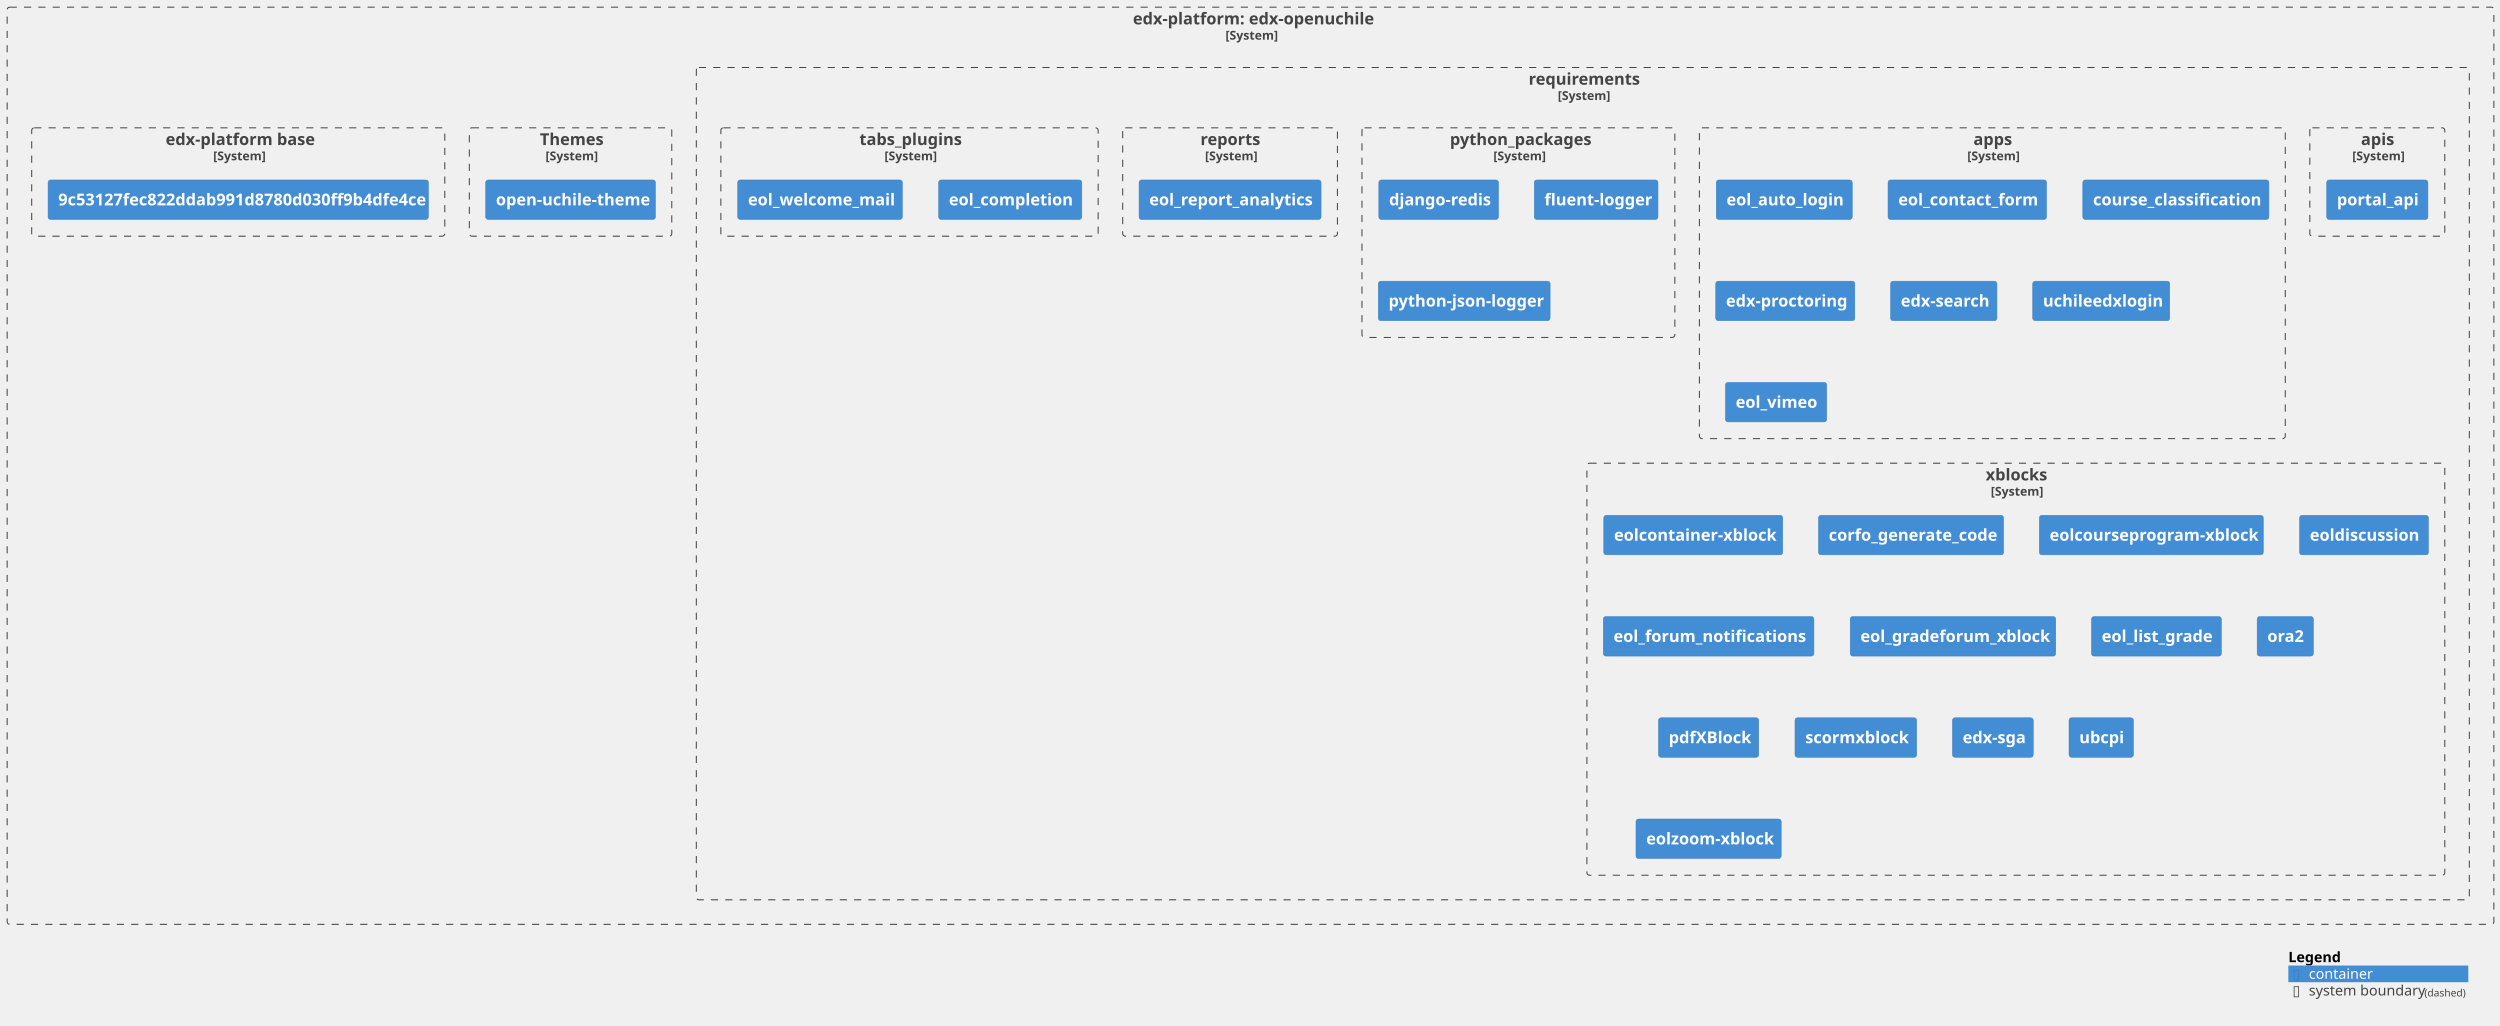
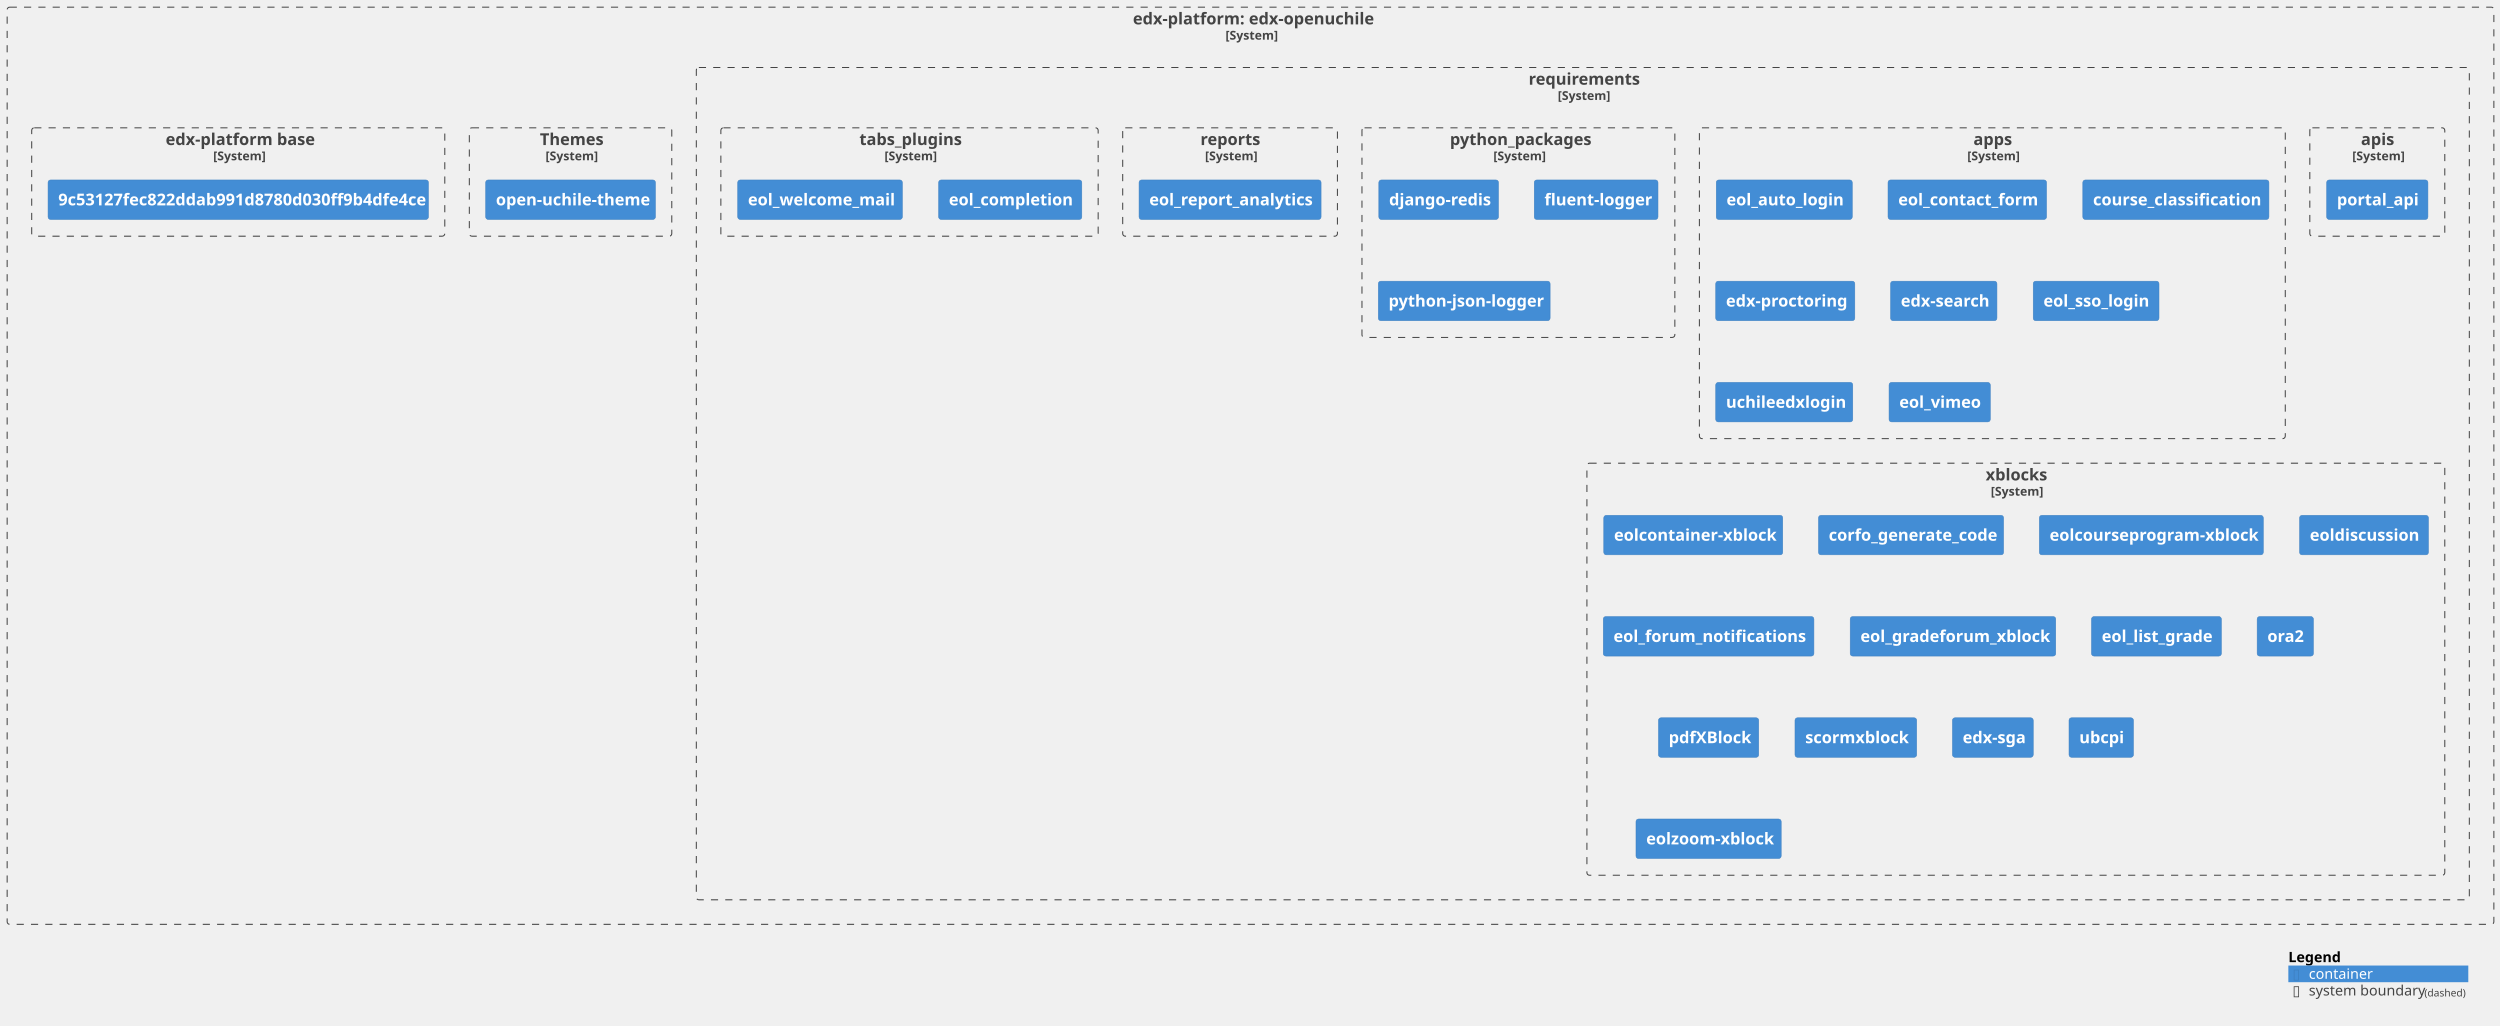
<svg xmlns="http://www.w3.org/2000/svg" xmlns:xlink="http://www.w3.org/1999/xlink" contentStyleType="text/css" height="1003px" preserveAspectRatio="none" style="width:2445px;height:1003px;background:#FFFFFF;" version="1.1" viewBox="0 0 2445 1003" width="2445px" zoomAndPan="magnify">
  <defs />
  <g>
    <g id="cluster_c1">
      <a href="https://github.com/open-uchile/edx-openuchile" target="foo" title="https://github.com/open-uchile/edx-openuchile" xlink:actuate="onRequest" xlink:href="https://github.com/open-uchile/edx-openuchile" xlink:show="new" xlink:title="https://github.com/open-uchile/edx-openuchile" xlink:type="simple">
        <rect fill="none" height="897" rx="2.5" ry="2.5" style="stroke:#444444;stroke-width:1.0;stroke-dasharray:7.0,7.0;" width="2432" x="7" y="7" />
        <text fill="#444444" font-family="sans-serif" font-size="16" font-weight="bold" lengthAdjust="spacing" textLength="230" x="1108" y="23.852">edx-platform: edx-openuchile</text>
        <text fill="#444444" font-family="sans-serif" font-size="12" font-weight="bold" lengthAdjust="spacing" textLength="49" x="1198.5" y="38.764">[System]</text>
      </a>
    </g>
    <g id="cluster_c2">
-       <a href="https://github.com/open-uchile/edx-openuchile/blob/main/requirements/" target="foo" title="https://github.com/open-uchile/edx-openuchile/blob/main/requirements/" xlink:actuate="onRequest" xlink:href="https://github.com/open-uchile/edx-openuchile/blob/main/requirements/" xlink:show="new" xlink:title="https://github.com/open-uchile/edx-openuchile/blob/main/requirements/" xlink:type="simple">
+       <a href="https://github.com/open-uchile/edx-openuchile/blob/add-sso-login/requirements/" target="foo" title="https://github.com/open-uchile/edx-openuchile/blob/add-sso-login/requirements/" xlink:actuate="onRequest" xlink:href="https://github.com/open-uchile/edx-openuchile/blob/add-sso-login/requirements/" xlink:show="new" xlink:title="https://github.com/open-uchile/edx-openuchile/blob/add-sso-login/requirements/" xlink:type="simple">
        <rect fill="none" height="814" rx="2.5" ry="2.5" style="stroke:#444444;stroke-width:1.0;stroke-dasharray:7.0,7.0;" width="1734" x="681" y="66" />
        <text fill="#444444" font-family="sans-serif" font-size="16" font-weight="bold" lengthAdjust="spacing" textLength="106" x="1495" y="82.852">requirements</text>
        <text fill="#444444" font-family="sans-serif" font-size="12" font-weight="bold" lengthAdjust="spacing" textLength="49" x="1523.5" y="97.764">[System]</text>
      </a>
    </g>
    <g id="cluster_apis">
-       <a href="https://github.com/open-uchile/edx-openuchile/blob/main/requirements/apis.txt" target="foo" title="https://github.com/open-uchile/edx-openuchile/blob/main/requirements/apis.txt" xlink:actuate="onRequest" xlink:href="https://github.com/open-uchile/edx-openuchile/blob/main/requirements/apis.txt" xlink:show="new" xlink:title="https://github.com/open-uchile/edx-openuchile/blob/main/requirements/apis.txt" xlink:type="simple">
+       <a href="https://github.com/open-uchile/edx-openuchile/blob/add-sso-login/requirements/apis.txt" target="foo" title="https://github.com/open-uchile/edx-openuchile/blob/add-sso-login/requirements/apis.txt" xlink:actuate="onRequest" xlink:href="https://github.com/open-uchile/edx-openuchile/blob/add-sso-login/requirements/apis.txt" xlink:show="new" xlink:title="https://github.com/open-uchile/edx-openuchile/blob/add-sso-login/requirements/apis.txt" xlink:type="simple">
        <rect fill="none" height="106" rx="2.5" ry="2.5" style="stroke:#444444;stroke-width:1.0;stroke-dasharray:7.0,7.0;" width="132" x="2259" y="125" />
        <text fill="#444444" font-family="sans-serif" font-size="16" font-weight="bold" lengthAdjust="spacing" textLength="32" x="2309" y="141.852">apis</text>
        <text fill="#444444" font-family="sans-serif" font-size="12" font-weight="bold" lengthAdjust="spacing" textLength="49" x="2300.5" y="156.764">[System]</text>
      </a>
    </g>
    <g id="cluster_apps">
-       <a href="https://github.com/open-uchile/edx-openuchile/blob/main/requirements/apps.txt" target="foo" title="https://github.com/open-uchile/edx-openuchile/blob/main/requirements/apps.txt" xlink:actuate="onRequest" xlink:href="https://github.com/open-uchile/edx-openuchile/blob/main/requirements/apps.txt" xlink:show="new" xlink:title="https://github.com/open-uchile/edx-openuchile/blob/main/requirements/apps.txt" xlink:type="simple">
+       <a href="https://github.com/open-uchile/edx-openuchile/blob/add-sso-login/requirements/apps.txt" target="foo" title="https://github.com/open-uchile/edx-openuchile/blob/add-sso-login/requirements/apps.txt" xlink:actuate="onRequest" xlink:href="https://github.com/open-uchile/edx-openuchile/blob/add-sso-login/requirements/apps.txt" xlink:show="new" xlink:title="https://github.com/open-uchile/edx-openuchile/blob/add-sso-login/requirements/apps.txt" xlink:type="simple">
        <rect fill="none" height="304" rx="2.5" ry="2.5" style="stroke:#444444;stroke-width:1.0;stroke-dasharray:7.0,7.0;" width="573" x="1662" y="125" />
        <text fill="#444444" font-family="sans-serif" font-size="16" font-weight="bold" lengthAdjust="spacing" textLength="37" x="1930" y="141.852">apps</text>
        <text fill="#444444" font-family="sans-serif" font-size="12" font-weight="bold" lengthAdjust="spacing" textLength="49" x="1924" y="156.764">[System]</text>
      </a>
    </g>
    <g id="cluster_python_packages">
-       <a href="https://github.com/open-uchile/edx-openuchile/blob/main/requirements/python_packages.txt" target="foo" title="https://github.com/open-uchile/edx-openuchile/blob/main/requirements/python_packages.txt" xlink:actuate="onRequest" xlink:href="https://github.com/open-uchile/edx-openuchile/blob/main/requirements/python_packages.txt" xlink:show="new" xlink:title="https://github.com/open-uchile/edx-openuchile/blob/main/requirements/python_packages.txt" xlink:type="simple">
+       <a href="https://github.com/open-uchile/edx-openuchile/blob/add-sso-login/requirements/python_packages.txt" target="foo" title="https://github.com/open-uchile/edx-openuchile/blob/add-sso-login/requirements/python_packages.txt" xlink:actuate="onRequest" xlink:href="https://github.com/open-uchile/edx-openuchile/blob/add-sso-login/requirements/python_packages.txt" xlink:show="new" xlink:title="https://github.com/open-uchile/edx-openuchile/blob/add-sso-login/requirements/python_packages.txt" xlink:type="simple">
        <rect fill="none" height="205" rx="2.5" ry="2.5" style="stroke:#444444;stroke-width:1.0;stroke-dasharray:7.0,7.0;" width="306" x="1332" y="125" />
        <text fill="#444444" font-family="sans-serif" font-size="16" font-weight="bold" lengthAdjust="spacing" textLength="134" x="1418" y="141.852">python_packages</text>
        <text fill="#444444" font-family="sans-serif" font-size="12" font-weight="bold" lengthAdjust="spacing" textLength="49" x="1460.5" y="156.764">[System]</text>
      </a>
    </g>
    <g id="cluster_reports">
-       <a href="https://github.com/open-uchile/edx-openuchile/blob/main/requirements/reports.txt" target="foo" title="https://github.com/open-uchile/edx-openuchile/blob/main/requirements/reports.txt" xlink:actuate="onRequest" xlink:href="https://github.com/open-uchile/edx-openuchile/blob/main/requirements/reports.txt" xlink:show="new" xlink:title="https://github.com/open-uchile/edx-openuchile/blob/main/requirements/reports.txt" xlink:type="simple">
+       <a href="https://github.com/open-uchile/edx-openuchile/blob/add-sso-login/requirements/reports.txt" target="foo" title="https://github.com/open-uchile/edx-openuchile/blob/add-sso-login/requirements/reports.txt" xlink:actuate="onRequest" xlink:href="https://github.com/open-uchile/edx-openuchile/blob/add-sso-login/requirements/reports.txt" xlink:show="new" xlink:title="https://github.com/open-uchile/edx-openuchile/blob/add-sso-login/requirements/reports.txt" xlink:type="simple">
        <rect fill="none" height="106" rx="2.5" ry="2.5" style="stroke:#444444;stroke-width:1.0;stroke-dasharray:7.0,7.0;" width="210" x="1098" y="125" />
        <text fill="#444444" font-family="sans-serif" font-size="16" font-weight="bold" lengthAdjust="spacing" textLength="58" x="1174" y="141.852">reports</text>
        <text fill="#444444" font-family="sans-serif" font-size="12" font-weight="bold" lengthAdjust="spacing" textLength="49" x="1178.5" y="156.764">[System]</text>
      </a>
    </g>
    <g id="cluster_tabs_plugins">
-       <a href="https://github.com/open-uchile/edx-openuchile/blob/main/requirements/tabs_plugins.txt" target="foo" title="https://github.com/open-uchile/edx-openuchile/blob/main/requirements/tabs_plugins.txt" xlink:actuate="onRequest" xlink:href="https://github.com/open-uchile/edx-openuchile/blob/main/requirements/tabs_plugins.txt" xlink:show="new" xlink:title="https://github.com/open-uchile/edx-openuchile/blob/main/requirements/tabs_plugins.txt" xlink:type="simple">
+       <a href="https://github.com/open-uchile/edx-openuchile/blob/add-sso-login/requirements/tabs_plugins.txt" target="foo" title="https://github.com/open-uchile/edx-openuchile/blob/add-sso-login/requirements/tabs_plugins.txt" xlink:actuate="onRequest" xlink:href="https://github.com/open-uchile/edx-openuchile/blob/add-sso-login/requirements/tabs_plugins.txt" xlink:show="new" xlink:title="https://github.com/open-uchile/edx-openuchile/blob/add-sso-login/requirements/tabs_plugins.txt" xlink:type="simple">
        <rect fill="none" height="106" rx="2.5" ry="2.5" style="stroke:#444444;stroke-width:1.0;stroke-dasharray:7.0,7.0;" width="369" x="705" y="125" />
        <text fill="#444444" font-family="sans-serif" font-size="16" font-weight="bold" lengthAdjust="spacing" textLength="98" x="840.5" y="141.852">tabs_plugins</text>
        <text fill="#444444" font-family="sans-serif" font-size="12" font-weight="bold" lengthAdjust="spacing" textLength="49" x="865" y="156.764">[System]</text>
      </a>
    </g>
    <g id="cluster_xblocks">
-       <a href="https://github.com/open-uchile/edx-openuchile/blob/main/requirements/xblocks.txt" target="foo" title="https://github.com/open-uchile/edx-openuchile/blob/main/requirements/xblocks.txt" xlink:actuate="onRequest" xlink:href="https://github.com/open-uchile/edx-openuchile/blob/main/requirements/xblocks.txt" xlink:show="new" xlink:title="https://github.com/open-uchile/edx-openuchile/blob/main/requirements/xblocks.txt" xlink:type="simple">
+       <a href="https://github.com/open-uchile/edx-openuchile/blob/add-sso-login/requirements/xblocks.txt" target="foo" title="https://github.com/open-uchile/edx-openuchile/blob/add-sso-login/requirements/xblocks.txt" xlink:actuate="onRequest" xlink:href="https://github.com/open-uchile/edx-openuchile/blob/add-sso-login/requirements/xblocks.txt" xlink:show="new" xlink:title="https://github.com/open-uchile/edx-openuchile/blob/add-sso-login/requirements/xblocks.txt" xlink:type="simple">
        <rect fill="none" height="403" rx="2.5" ry="2.5" style="stroke:#444444;stroke-width:1.0;stroke-dasharray:7.0,7.0;" width="839" x="1552" y="453" />
        <text fill="#444444" font-family="sans-serif" font-size="16" font-weight="bold" lengthAdjust="spacing" textLength="59" x="1942" y="469.852">xblocks</text>
        <text fill="#444444" font-family="sans-serif" font-size="12" font-weight="bold" lengthAdjust="spacing" textLength="49" x="1947" y="484.764">[System]</text>
      </a>
    </g>
    <g id="cluster_theme">
-       <a href="https://github.com/open-uchile/edx-openuchile/blob/main/themes/" target="foo" title="https://github.com/open-uchile/edx-openuchile/blob/main/themes/" xlink:actuate="onRequest" xlink:href="https://github.com/open-uchile/edx-openuchile/blob/main/themes/" xlink:show="new" xlink:title="https://github.com/open-uchile/edx-openuchile/blob/main/themes/" xlink:type="simple">
+       <a href="https://github.com/open-uchile/edx-openuchile/blob/add-sso-login/themes/" target="foo" title="https://github.com/open-uchile/edx-openuchile/blob/add-sso-login/themes/" xlink:actuate="onRequest" xlink:href="https://github.com/open-uchile/edx-openuchile/blob/add-sso-login/themes/" xlink:show="new" xlink:title="https://github.com/open-uchile/edx-openuchile/blob/add-sso-login/themes/" xlink:type="simple">
        <rect fill="none" height="106" rx="2.5" ry="2.5" style="stroke:#444444;stroke-width:1.0;stroke-dasharray:7.0,7.0;" width="198" x="459" y="125" />
        <text fill="#444444" font-family="sans-serif" font-size="16" font-weight="bold" lengthAdjust="spacing" textLength="60" x="528" y="141.852">Themes</text>
        <text fill="#444444" font-family="sans-serif" font-size="12" font-weight="bold" lengthAdjust="spacing" textLength="49" x="533.5" y="156.764">[System]</text>
      </a>
    </g>
    <g id="cluster_dockerfile">
-       <a href="https://github.com/open-uchile/edx-openuchile/blob/main/Dockerfile" target="foo" title="https://github.com/open-uchile/edx-openuchile/blob/main/Dockerfile" xlink:actuate="onRequest" xlink:href="https://github.com/open-uchile/edx-openuchile/blob/main/Dockerfile" xlink:show="new" xlink:title="https://github.com/open-uchile/edx-openuchile/blob/main/Dockerfile" xlink:type="simple">
+       <a href="https://github.com/open-uchile/edx-openuchile/blob/add-sso-login/Dockerfile" target="foo" title="https://github.com/open-uchile/edx-openuchile/blob/add-sso-login/Dockerfile" xlink:actuate="onRequest" xlink:href="https://github.com/open-uchile/edx-openuchile/blob/add-sso-login/Dockerfile" xlink:show="new" xlink:title="https://github.com/open-uchile/edx-openuchile/blob/add-sso-login/Dockerfile" xlink:type="simple">
        <rect fill="none" height="106" rx="2.5" ry="2.5" style="stroke:#444444;stroke-width:1.0;stroke-dasharray:7.0,7.0;" width="404" x="31" y="125" />
        <text fill="#444444" font-family="sans-serif" font-size="16" font-weight="bold" lengthAdjust="spacing" textLength="142" x="162" y="141.852">edx-platform base</text>
        <text fill="#444444" font-family="sans-serif" font-size="12" font-weight="bold" lengthAdjust="spacing" textLength="49" x="208.5" y="156.764">[System]</text>
      </a>
    </g>
    <g id="elem_apis1">
      <a href="https://github.com/open-uchile/portal_api" target="foo" title="https://github.com/open-uchile/portal_api" xlink:actuate="onRequest" xlink:href="https://github.com/open-uchile/portal_api" xlink:show="new" xlink:title="https://github.com/open-uchile/portal_api" xlink:type="simple">
        <rect fill="#438DD5" height="38.625" rx="2.5" ry="2.5" style="stroke:#3C7FC0;stroke-width:0.5;" width="99" x="2275.5" y="176" />
        <text fill="#FFFFFF" font-family="sans-serif" font-size="16" font-weight="bold" lengthAdjust="spacing" textLength="79" x="2285.5" y="200.852">portal_api</text>
      </a>
    </g>
    <g id="elem_apps1">
      <a href="https://github.com/eol-uchile/eol_auto_login" target="foo" title="https://github.com/eol-uchile/eol_auto_login" xlink:actuate="onRequest" xlink:href="https://github.com/eol-uchile/eol_auto_login" xlink:show="new" xlink:title="https://github.com/eol-uchile/eol_auto_login" xlink:type="simple">
        <rect fill="#438DD5" height="38.625" rx="2.5" ry="2.5" style="stroke:#3C7FC0;stroke-width:0.5;" width="133" x="1678.5" y="176" />
        <text fill="#FFFFFF" font-family="sans-serif" font-size="16" font-weight="bold" lengthAdjust="spacing" textLength="113" x="1688.5" y="200.852">eol_auto_login</text>
      </a>
    </g>
    <g id="elem_apps2">
      <a href="https://github.com/open-uchile/eol_contact_form" target="foo" title="https://github.com/open-uchile/eol_contact_form" xlink:actuate="onRequest" xlink:href="https://github.com/open-uchile/eol_contact_form" xlink:show="new" xlink:title="https://github.com/open-uchile/eol_contact_form" xlink:type="simple">
        <rect fill="#438DD5" height="38.625" rx="2.5" ry="2.5" style="stroke:#3C7FC0;stroke-width:0.5;" width="155" x="1846.5" y="176" />
        <text fill="#FFFFFF" font-family="sans-serif" font-size="16" font-weight="bold" lengthAdjust="spacing" textLength="135" x="1856.5" y="200.852">eol_contact_form</text>
      </a>
    </g>
    <g id="elem_apps3">
      <a href="https://github.com/eol-uchile/course_classification" target="foo" title="https://github.com/eol-uchile/course_classification" xlink:actuate="onRequest" xlink:href="https://github.com/eol-uchile/course_classification" xlink:show="new" xlink:title="https://github.com/eol-uchile/course_classification" xlink:type="simple">
        <rect fill="#438DD5" height="38.625" rx="2.5" ry="2.5" style="stroke:#3C7FC0;stroke-width:0.5;" width="182" x="2037" y="176" />
        <text fill="#FFFFFF" font-family="sans-serif" font-size="16" font-weight="bold" lengthAdjust="spacing" textLength="162" x="2047" y="200.852">course_classification</text>
      </a>
    </g>
    <g id="elem_apps4">
      <a href="https://github.com/open-uchile/edx-proctoring" target="foo" title="https://github.com/open-uchile/edx-proctoring" xlink:actuate="onRequest" xlink:href="https://github.com/open-uchile/edx-proctoring" xlink:show="new" xlink:title="https://github.com/open-uchile/edx-proctoring" xlink:type="simple">
        <rect fill="#438DD5" height="38.625" rx="2.5" ry="2.5" style="stroke:#3C7FC0;stroke-width:0.5;" width="136" x="1678" y="275" />
        <text fill="#FFFFFF" font-family="sans-serif" font-size="16" font-weight="bold" lengthAdjust="spacing" textLength="116" x="1688" y="299.852">edx-proctoring</text>
      </a>
    </g>
    <g id="elem_apps5">
      <a href="https://github.com/eol-uchile/edx-search" target="foo" title="https://github.com/eol-uchile/edx-search" xlink:actuate="onRequest" xlink:href="https://github.com/eol-uchile/edx-search" xlink:show="new" xlink:title="https://github.com/eol-uchile/edx-search" xlink:type="simple">
        <rect fill="#438DD5" height="38.625" rx="2.5" ry="2.5" style="stroke:#3C7FC0;stroke-width:0.5;" width="104" x="1849" y="275" />
        <text fill="#FFFFFF" font-family="sans-serif" font-size="16" font-weight="bold" lengthAdjust="spacing" textLength="84" x="1859" y="299.852">edx-search</text>
      </a>
    </g>
    <g id="elem_apps6">
+       <a href="https://github.com/eol-uchile/eol_sso_login" target="foo" title="https://github.com/eol-uchile/eol_sso_login" xlink:actuate="onRequest" xlink:href="https://github.com/eol-uchile/eol_sso_login" xlink:show="new" xlink:title="https://github.com/eol-uchile/eol_sso_login" xlink:type="simple">
+         <rect fill="#438DD5" height="38.625" rx="2.5" ry="2.5" style="stroke:#3C7FC0;stroke-width:0.5;" width="123" x="1988.5" y="275" />
+         <text fill="#FFFFFF" font-family="sans-serif" font-size="16" font-weight="bold" lengthAdjust="spacing" textLength="103" x="1998.5" y="299.852">eol_sso_login</text>
+       </a>
+     </g>
+     <g id="elem_apps7">
      <a href="https://github.com/open-uchile/uchileedxlogin" target="foo" title="https://github.com/open-uchile/uchileedxlogin" xlink:actuate="onRequest" xlink:href="https://github.com/open-uchile/uchileedxlogin" xlink:show="new" xlink:title="https://github.com/open-uchile/uchileedxlogin" xlink:type="simple">
-         <rect fill="#438DD5" height="38.625" rx="2.5" ry="2.5" style="stroke:#3C7FC0;stroke-width:0.5;" width="134" x="1988" y="275" />
-         <text fill="#FFFFFF" font-family="sans-serif" font-size="16" font-weight="bold" lengthAdjust="spacing" textLength="114" x="1998" y="299.852">uchileedxlogin</text>
-       </a>
-     </g>
-     <g id="elem_apps7">
+         <rect fill="#438DD5" height="38.625" rx="2.5" ry="2.5" style="stroke:#3C7FC0;stroke-width:0.5;" width="134" x="1678" y="374" />
+         <text fill="#FFFFFF" font-family="sans-serif" font-size="16" font-weight="bold" lengthAdjust="spacing" textLength="114" x="1688" y="398.852">uchileedxlogin</text>
+       </a>
+     </g>
+     <g id="elem_apps8">
      <a href="https://github.com/open-uchile/eol_vimeo" target="foo" title="https://github.com/open-uchile/eol_vimeo" xlink:actuate="onRequest" xlink:href="https://github.com/open-uchile/eol_vimeo" xlink:show="new" xlink:title="https://github.com/open-uchile/eol_vimeo" xlink:type="simple">
-         <rect fill="#438DD5" height="38.625" rx="2.5" ry="2.5" style="stroke:#3C7FC0;stroke-width:0.5;" width="99" x="1687.5" y="374" />
-         <text fill="#FFFFFF" font-family="sans-serif" font-size="16" font-weight="bold" lengthAdjust="spacing" textLength="79" x="1697.5" y="398.852">eol_vimeo</text>
+         <rect fill="#438DD5" height="38.625" rx="2.5" ry="2.5" style="stroke:#3C7FC0;stroke-width:0.5;" width="99" x="1847.5" y="374" />
+         <text fill="#FFFFFF" font-family="sans-serif" font-size="16" font-weight="bold" lengthAdjust="spacing" textLength="79" x="1857.5" y="398.852">eol_vimeo</text>
      </a>
    </g>
    <g id="elem_python_packages1">
      <rect fill="#438DD5" height="38.625" rx="2.5" ry="2.5" style="stroke:#3C7FC0;stroke-width:0.5;" width="117" x="1348.5" y="176" />
      <text fill="#FFFFFF" font-family="sans-serif" font-size="16" font-weight="bold" lengthAdjust="spacing" textLength="97" x="1358.5" y="200.852">django-redis</text>
    </g>
    <g id="elem_python_packages2">
      <rect fill="#438DD5" height="38.625" rx="2.5" ry="2.5" style="stroke:#3C7FC0;stroke-width:0.5;" width="121" x="1500.5" y="176" />
      <text fill="#FFFFFF" font-family="sans-serif" font-size="16" font-weight="bold" lengthAdjust="spacing" textLength="101" x="1510.5" y="200.852">fluent-logger</text>
    </g>
    <g id="elem_python_packages3">
      <rect fill="#438DD5" height="38.625" rx="2.5" ry="2.5" style="stroke:#3C7FC0;stroke-width:0.5;" width="168" x="1348" y="275" />
      <text fill="#FFFFFF" font-family="sans-serif" font-size="16" font-weight="bold" lengthAdjust="spacing" textLength="148" x="1358" y="299.852">python-json-logger</text>
    </g>
    <g id="elem_reports1">
      <a href="https://github.com/eol-uchile/eol_report_analytics" target="foo" title="https://github.com/eol-uchile/eol_report_analytics" xlink:actuate="onRequest" xlink:href="https://github.com/eol-uchile/eol_report_analytics" xlink:show="new" xlink:title="https://github.com/eol-uchile/eol_report_analytics" xlink:type="simple">
        <rect fill="#438DD5" height="38.625" rx="2.5" ry="2.5" style="stroke:#3C7FC0;stroke-width:0.5;" width="178" x="1114" y="176" />
        <text fill="#FFFFFF" font-family="sans-serif" font-size="16" font-weight="bold" lengthAdjust="spacing" textLength="158" x="1124" y="200.852">eol_report_analytics</text>
      </a>
    </g>
    <g id="elem_tabs_plugins1">
      <a href="https://github.com/eol-uchile/eol_completion" target="foo" title="https://github.com/eol-uchile/eol_completion" xlink:actuate="onRequest" xlink:href="https://github.com/eol-uchile/eol_completion" xlink:show="new" xlink:title="https://github.com/eol-uchile/eol_completion" xlink:type="simple">
        <rect fill="#438DD5" height="38.625" rx="2.5" ry="2.5" style="stroke:#3C7FC0;stroke-width:0.5;" width="140" x="918" y="176" />
        <text fill="#FFFFFF" font-family="sans-serif" font-size="16" font-weight="bold" lengthAdjust="spacing" textLength="120" x="928" y="200.852">eol_completion</text>
      </a>
    </g>
    <g id="elem_tabs_plugins2">
      <a href="https://github.com/eol-uchile/eol_welcome_mail" target="foo" title="https://github.com/eol-uchile/eol_welcome_mail" xlink:actuate="onRequest" xlink:href="https://github.com/eol-uchile/eol_welcome_mail" xlink:show="new" xlink:title="https://github.com/eol-uchile/eol_welcome_mail" xlink:type="simple">
        <rect fill="#438DD5" height="38.625" rx="2.5" ry="2.5" style="stroke:#3C7FC0;stroke-width:0.5;" width="161" x="721.5" y="176" />
        <text fill="#FFFFFF" font-family="sans-serif" font-size="16" font-weight="bold" lengthAdjust="spacing" textLength="141" x="731.5" y="200.852">eol_welcome_mail</text>
      </a>
    </g>
    <g id="elem_xblocks1">
      <a href="https://github.com/eol-uchile/eol-container-xblock.git" target="foo" title="https://github.com/eol-uchile/eol-container-xblock.git" xlink:actuate="onRequest" xlink:href="https://github.com/eol-uchile/eol-container-xblock.git" xlink:show="new" xlink:title="https://github.com/eol-uchile/eol-container-xblock.git" xlink:type="simple">
        <rect fill="#438DD5" height="38.625" rx="2.5" ry="2.5" style="stroke:#3C7FC0;stroke-width:0.5;" width="175" x="1568.5" y="504" />
        <text fill="#FFFFFF" font-family="sans-serif" font-size="16" font-weight="bold" lengthAdjust="spacing" textLength="155" x="1578.5" y="528.852">eolcontainer-xblock</text>
      </a>
    </g>
    <g id="elem_xblocks2">
      <a href="https://github.com/eol-uchile/corfo_generate_code" target="foo" title="https://github.com/eol-uchile/corfo_generate_code" xlink:actuate="onRequest" xlink:href="https://github.com/eol-uchile/corfo_generate_code" xlink:show="new" xlink:title="https://github.com/eol-uchile/corfo_generate_code" xlink:type="simple">
        <rect fill="#438DD5" height="38.625" rx="2.5" ry="2.5" style="stroke:#3C7FC0;stroke-width:0.5;" width="181" x="1778.5" y="504" />
        <text fill="#FFFFFF" font-family="sans-serif" font-size="16" font-weight="bold" lengthAdjust="spacing" textLength="161" x="1788.5" y="528.852">corfo_generate_code</text>
      </a>
    </g>
    <g id="elem_xblocks3">
      <a href="https://github.com/eol-uchile/eol-course-program-xblock" target="foo" title="https://github.com/eol-uchile/eol-course-program-xblock" xlink:actuate="onRequest" xlink:href="https://github.com/eol-uchile/eol-course-program-xblock" xlink:show="new" xlink:title="https://github.com/eol-uchile/eol-course-program-xblock" xlink:type="simple">
        <rect fill="#438DD5" height="38.625" rx="2.5" ry="2.5" style="stroke:#3C7FC0;stroke-width:0.5;" width="219" x="1994.5" y="504" />
        <text fill="#FFFFFF" font-family="sans-serif" font-size="16" font-weight="bold" lengthAdjust="spacing" textLength="199" x="2004.5" y="528.852">eolcourseprogram-xblock</text>
      </a>
    </g>
    <g id="elem_xblocks4">
      <a href="https://github.com/eol-uchile/eol_xblock_discussion" target="foo" title="https://github.com/eol-uchile/eol_xblock_discussion" xlink:actuate="onRequest" xlink:href="https://github.com/eol-uchile/eol_xblock_discussion" xlink:show="new" xlink:title="https://github.com/eol-uchile/eol_xblock_discussion" xlink:type="simple">
        <rect fill="#438DD5" height="38.625" rx="2.5" ry="2.5" style="stroke:#3C7FC0;stroke-width:0.5;" width="126" x="2249" y="504" />
        <text fill="#FFFFFF" font-family="sans-serif" font-size="16" font-weight="bold" lengthAdjust="spacing" textLength="106" x="2259" y="528.852">eoldiscussion</text>
      </a>
    </g>
    <g id="elem_xblocks5">
      <a href="https://github.com/eol-uchile/eol_forum_notifications" target="foo" title="https://github.com/eol-uchile/eol_forum_notifications" xlink:actuate="onRequest" xlink:href="https://github.com/eol-uchile/eol_forum_notifications" xlink:show="new" xlink:title="https://github.com/eol-uchile/eol_forum_notifications" xlink:type="simple">
        <rect fill="#438DD5" height="38.625" rx="2.5" ry="2.5" style="stroke:#3C7FC0;stroke-width:0.5;" width="206" x="1568" y="603" />
        <text fill="#FFFFFF" font-family="sans-serif" font-size="16" font-weight="bold" lengthAdjust="spacing" textLength="186" x="1578" y="627.852">eol_forum_notifications</text>
      </a>
    </g>
    <g id="elem_xblocks6">
      <a href="https://github.com/eol-uchile/eol_gradeforum_xblock" target="foo" title="https://github.com/eol-uchile/eol_gradeforum_xblock" xlink:actuate="onRequest" xlink:href="https://github.com/eol-uchile/eol_gradeforum_xblock" xlink:show="new" xlink:title="https://github.com/eol-uchile/eol_gradeforum_xblock" xlink:type="simple">
        <rect fill="#438DD5" height="38.625" rx="2.5" ry="2.5" style="stroke:#3C7FC0;stroke-width:0.5;" width="201" x="1809.5" y="603" />
        <text fill="#FFFFFF" font-family="sans-serif" font-size="16" font-weight="bold" lengthAdjust="spacing" textLength="181" x="1819.5" y="627.852">eol_gradeforum_xblock</text>
      </a>
    </g>
    <g id="elem_xblocks7">
      <a href="https://github.com/eol-uchile/eol_list_grade" target="foo" title="https://github.com/eol-uchile/eol_list_grade" xlink:actuate="onRequest" xlink:href="https://github.com/eol-uchile/eol_list_grade" xlink:show="new" xlink:title="https://github.com/eol-uchile/eol_list_grade" xlink:type="simple">
        <rect fill="#438DD5" height="38.625" rx="2.5" ry="2.5" style="stroke:#3C7FC0;stroke-width:0.5;" width="127" x="2045.5" y="603" />
        <text fill="#FFFFFF" font-family="sans-serif" font-size="16" font-weight="bold" lengthAdjust="spacing" textLength="107" x="2055.5" y="627.852">eol_list_grade</text>
      </a>
    </g>
    <g id="elem_xblocks8">
      <a href="https://github.com/eol-uchile/edx-ora2.git" target="foo" title="https://github.com/eol-uchile/edx-ora2.git" xlink:actuate="onRequest" xlink:href="https://github.com/eol-uchile/edx-ora2.git" xlink:show="new" xlink:title="https://github.com/eol-uchile/edx-ora2.git" xlink:type="simple">
        <rect fill="#438DD5" height="38.625" rx="2.5" ry="2.5" style="stroke:#3C7FC0;stroke-width:0.5;" width="55" x="2207.5" y="603" />
        <text fill="#FFFFFF" font-family="sans-serif" font-size="16" font-weight="bold" lengthAdjust="spacing" textLength="35" x="2217.5" y="627.852">ora2</text>
      </a>
    </g>
    <g id="elem_xblocks9">
      <a href="https://github.com/open-uchile/pdfXBlock" target="foo" title="https://github.com/open-uchile/pdfXBlock" xlink:actuate="onRequest" xlink:href="https://github.com/open-uchile/pdfXBlock" xlink:show="new" xlink:title="https://github.com/open-uchile/pdfXBlock" xlink:type="simple">
        <rect fill="#438DD5" height="38.625" rx="2.5" ry="2.5" style="stroke:#3C7FC0;stroke-width:0.5;" width="98" x="1622" y="702" />
        <text fill="#FFFFFF" font-family="sans-serif" font-size="16" font-weight="bold" lengthAdjust="spacing" textLength="78" x="1632" y="726.852">pdfXBlock</text>
      </a>
    </g>
    <g id="elem_xblocks10">
      <a href="https://github.com/eol-uchile/edx_xblock_scorm" target="foo" title="https://github.com/eol-uchile/edx_xblock_scorm" xlink:actuate="onRequest" xlink:href="https://github.com/eol-uchile/edx_xblock_scorm" xlink:show="new" xlink:title="https://github.com/eol-uchile/edx_xblock_scorm" xlink:type="simple">
        <rect fill="#438DD5" height="38.625" rx="2.5" ry="2.5" style="stroke:#3C7FC0;stroke-width:0.5;" width="119" x="1755.5" y="702" />
        <text fill="#FFFFFF" font-family="sans-serif" font-size="16" font-weight="bold" lengthAdjust="spacing" textLength="99" x="1765.5" y="726.852">scormxblock</text>
      </a>
    </g>
    <g id="elem_xblocks11">
      <a href="https://github.com/eol-uchile/edx-sga" target="foo" title="https://github.com/eol-uchile/edx-sga" xlink:actuate="onRequest" xlink:href="https://github.com/eol-uchile/edx-sga" xlink:show="new" xlink:title="https://github.com/eol-uchile/edx-sga" xlink:type="simple">
        <rect fill="#438DD5" height="38.625" rx="2.5" ry="2.5" style="stroke:#3C7FC0;stroke-width:0.5;" width="79" x="1909.5" y="702" />
        <text fill="#FFFFFF" font-family="sans-serif" font-size="16" font-weight="bold" lengthAdjust="spacing" textLength="59" x="1919.5" y="726.852">edx-sga</text>
      </a>
    </g>
    <g id="elem_xblocks12">
      <a href="https://github.com/eol-uchile/ubcpi" target="foo" title="https://github.com/eol-uchile/ubcpi" xlink:actuate="onRequest" xlink:href="https://github.com/eol-uchile/ubcpi" xlink:show="new" xlink:title="https://github.com/eol-uchile/ubcpi" xlink:type="simple">
        <rect fill="#438DD5" height="38.625" rx="2.5" ry="2.5" style="stroke:#3C7FC0;stroke-width:0.5;" width="63" x="2023.5" y="702" />
        <text fill="#FFFFFF" font-family="sans-serif" font-size="16" font-weight="bold" lengthAdjust="spacing" textLength="43" x="2033.5" y="726.852">ubcpi</text>
      </a>
    </g>
    <g id="elem_xblocks13">
      <a href="https://github.com/eol-uchile/eol-zoom-xblock" target="foo" title="https://github.com/eol-uchile/eol-zoom-xblock" xlink:actuate="onRequest" xlink:href="https://github.com/eol-uchile/eol-zoom-xblock" xlink:show="new" xlink:title="https://github.com/eol-uchile/eol-zoom-xblock" xlink:type="simple">
        <rect fill="#438DD5" height="38.625" rx="2.5" ry="2.5" style="stroke:#3C7FC0;stroke-width:0.5;" width="142" x="1600" y="801" />
        <text fill="#FFFFFF" font-family="sans-serif" font-size="16" font-weight="bold" lengthAdjust="spacing" textLength="122" x="1610" y="825.852">eolzoom-xblock</text>
      </a>
    </g>
    <g id="elem_theme1">
      <a href="https://github.com/open-uchile/open-uchile-theme" target="foo" title="https://github.com/open-uchile/open-uchile-theme" xlink:actuate="onRequest" xlink:href="https://github.com/open-uchile/open-uchile-theme" xlink:show="new" xlink:title="https://github.com/open-uchile/open-uchile-theme" xlink:type="simple">
        <rect fill="#438DD5" height="38.625" rx="2.5" ry="2.5" style="stroke:#3C7FC0;stroke-width:0.5;" width="166" x="475" y="176" />
        <text fill="#FFFFFF" font-family="sans-serif" font-size="16" font-weight="bold" lengthAdjust="spacing" textLength="146" x="485" y="200.852">open-uchile-theme</text>
      </a>
    </g>
    <g id="elem_dk">
      <a href="https://ghcr.io/open-uchile/edx-platform:9c53127fec822ddab991d8780d030ff9b4dfe4ce" target="foo" title="https://ghcr.io/open-uchile/edx-platform:9c53127fec822ddab991d8780d030ff9b4dfe4ce" xlink:actuate="onRequest" xlink:href="https://ghcr.io/open-uchile/edx-platform:9c53127fec822ddab991d8780d030ff9b4dfe4ce" xlink:show="new" xlink:title="https://ghcr.io/open-uchile/edx-platform:9c53127fec822ddab991d8780d030ff9b4dfe4ce" xlink:type="simple">
        <rect fill="#438DD5" height="38.625" rx="2.5" ry="2.5" style="stroke:#3C7FC0;stroke-width:0.5;" width="372" x="47" y="176" />
        <text fill="#FFFFFF" font-family="sans-serif" font-size="16" font-weight="bold" lengthAdjust="spacing" textLength="352" x="57" y="200.852">9c53127fec822ddab991d8780d030ff9b4dfe4ce</text>
      </a>
    </g>
    <rect fill="none" height="16.297" style="stroke:none;stroke-width:1.0;" width="176" x="2238" y="928" />
    <text fill="#000000" font-family="sans-serif" font-size="14" font-weight="bold" lengthAdjust="spacing" textLength="50" x="2238" y="940.995">Legend</text>
    <text fill="#FFFFFF" font-family="sans-serif" font-size="14" lengthAdjust="spacing" textLength="4" x="2288" y="940.995"> </text>
    <rect fill="#438DD5" height="16.297" style="stroke:none;stroke-width:1.0;" width="176" x="2238" y="944.297" />
    <text fill="#3C7FC0" font-family="sans-serif" font-size="14" lengthAdjust="spacing" textLength="8" x="2242" y="957.292">▯</text>
    <text fill="#FFFFFF" font-family="sans-serif" font-size="14" lengthAdjust="spacing" textLength="4" x="2250" y="957.292"> </text>
    <text fill="#FFFFFF" font-family="sans-serif" font-size="14" lengthAdjust="spacing" textLength="60" x="2258" y="957.292">container</text>
    <text fill="#FFFFFF" font-family="sans-serif" font-size="14" lengthAdjust="spacing" textLength="4" x="2322" y="957.292"> </text>
    <rect fill="none" height="16.297" style="stroke:none;stroke-width:1.0;" width="176" x="2238" y="960.594" />
    <text fill="#444444" font-family="sans-serif" font-size="14" lengthAdjust="spacing" textLength="8" x="2242" y="973.589">▯</text>
    <text fill="#FFFFFF" font-family="sans-serif" font-size="14" lengthAdjust="spacing" textLength="4" x="2250" y="973.589"> </text>
    <text fill="#444444" font-family="sans-serif" font-size="14" lengthAdjust="spacing" textLength="109" x="2258" y="973.589">system boundary</text>
    <text fill="#444444" font-family="sans-serif" font-size="10" lengthAdjust="spacing" textLength="39" x="2371" y="974.532">(dashed)</text>
    <text fill="#FFFFFF" font-family="sans-serif" font-size="14" lengthAdjust="spacing" textLength="4" x="2410" y="973.589"> </text>
    <line style="stroke:none;stroke-width:1.0;" x1="2238" x2="2414" y1="928" y2="928" />
    <line style="stroke:none;stroke-width:1.0;" x1="2238" x2="2414" y1="944.297" y2="944.297" />
    <line style="stroke:none;stroke-width:1.0;" x1="2238" x2="2414" y1="960.594" y2="960.594" />
    <line style="stroke:none;stroke-width:1.0;" x1="2238" x2="2414" y1="976.891" y2="976.891" />
    <line style="stroke:none;stroke-width:1.0;" x1="2238" x2="2238" y1="928" y2="976.891" />
    <line style="stroke:none;stroke-width:1.0;" x1="2414" x2="2414" y1="928" y2="976.891" />
  </g>
</svg>
